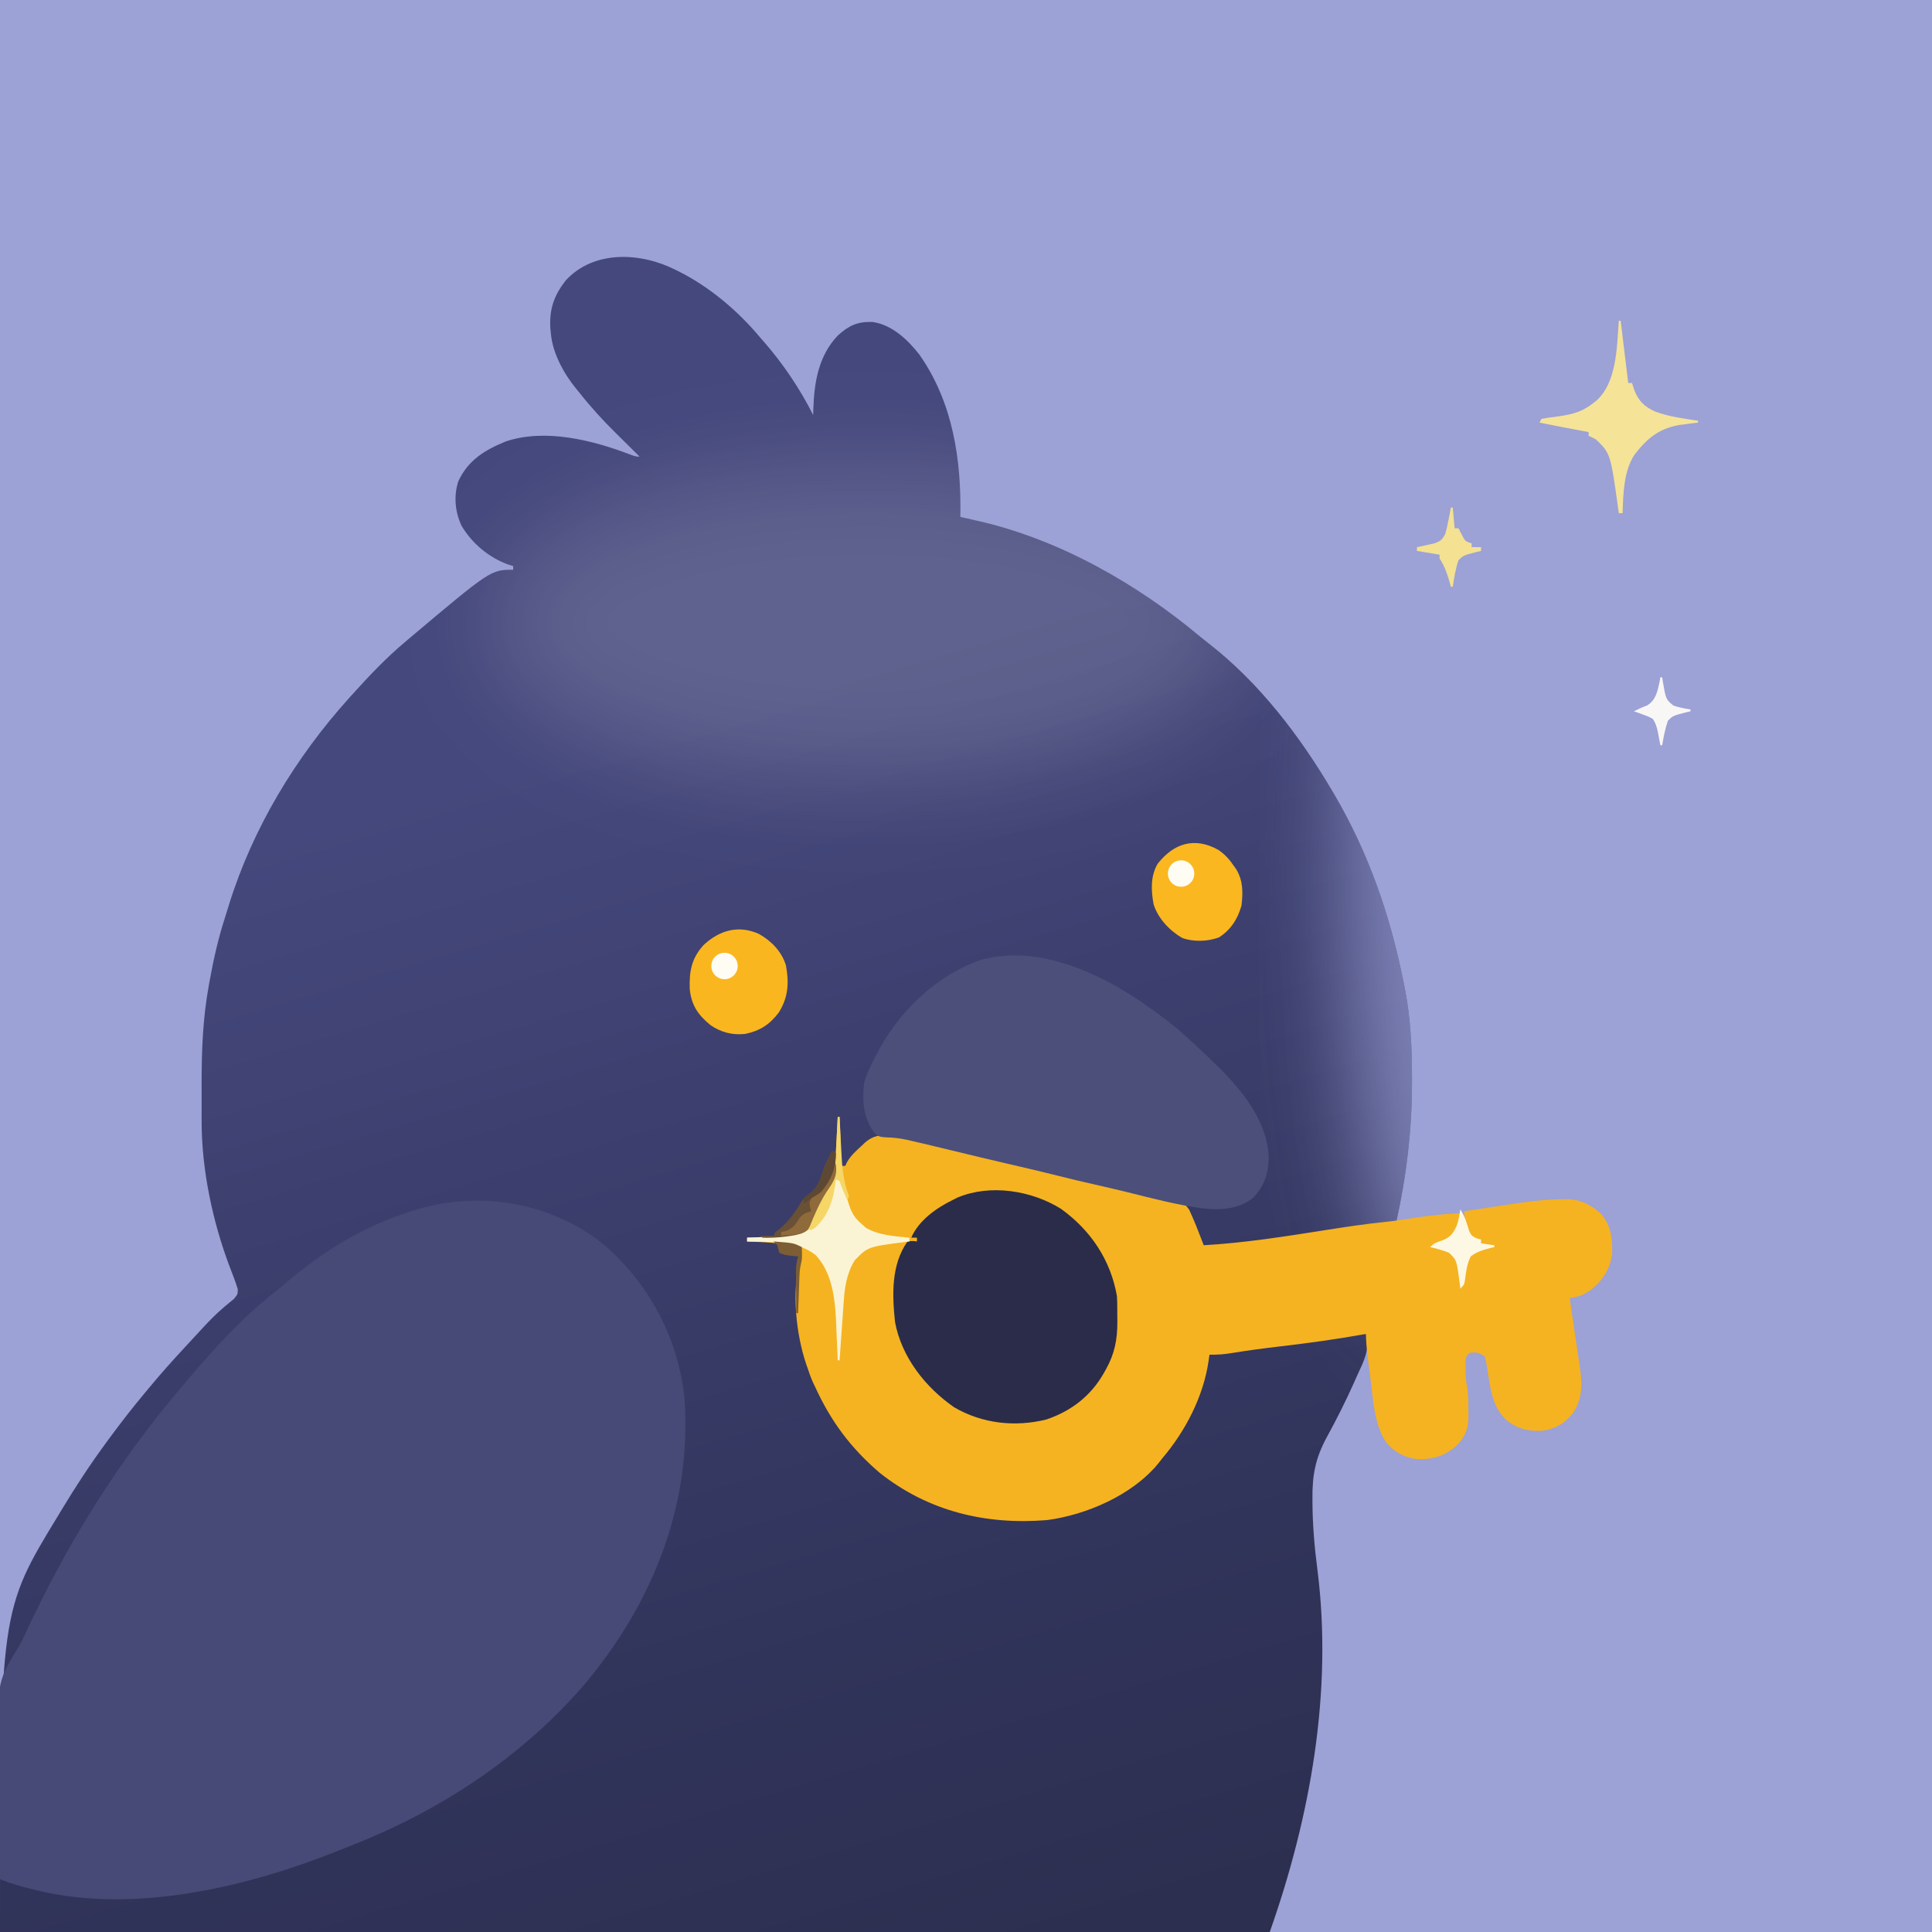
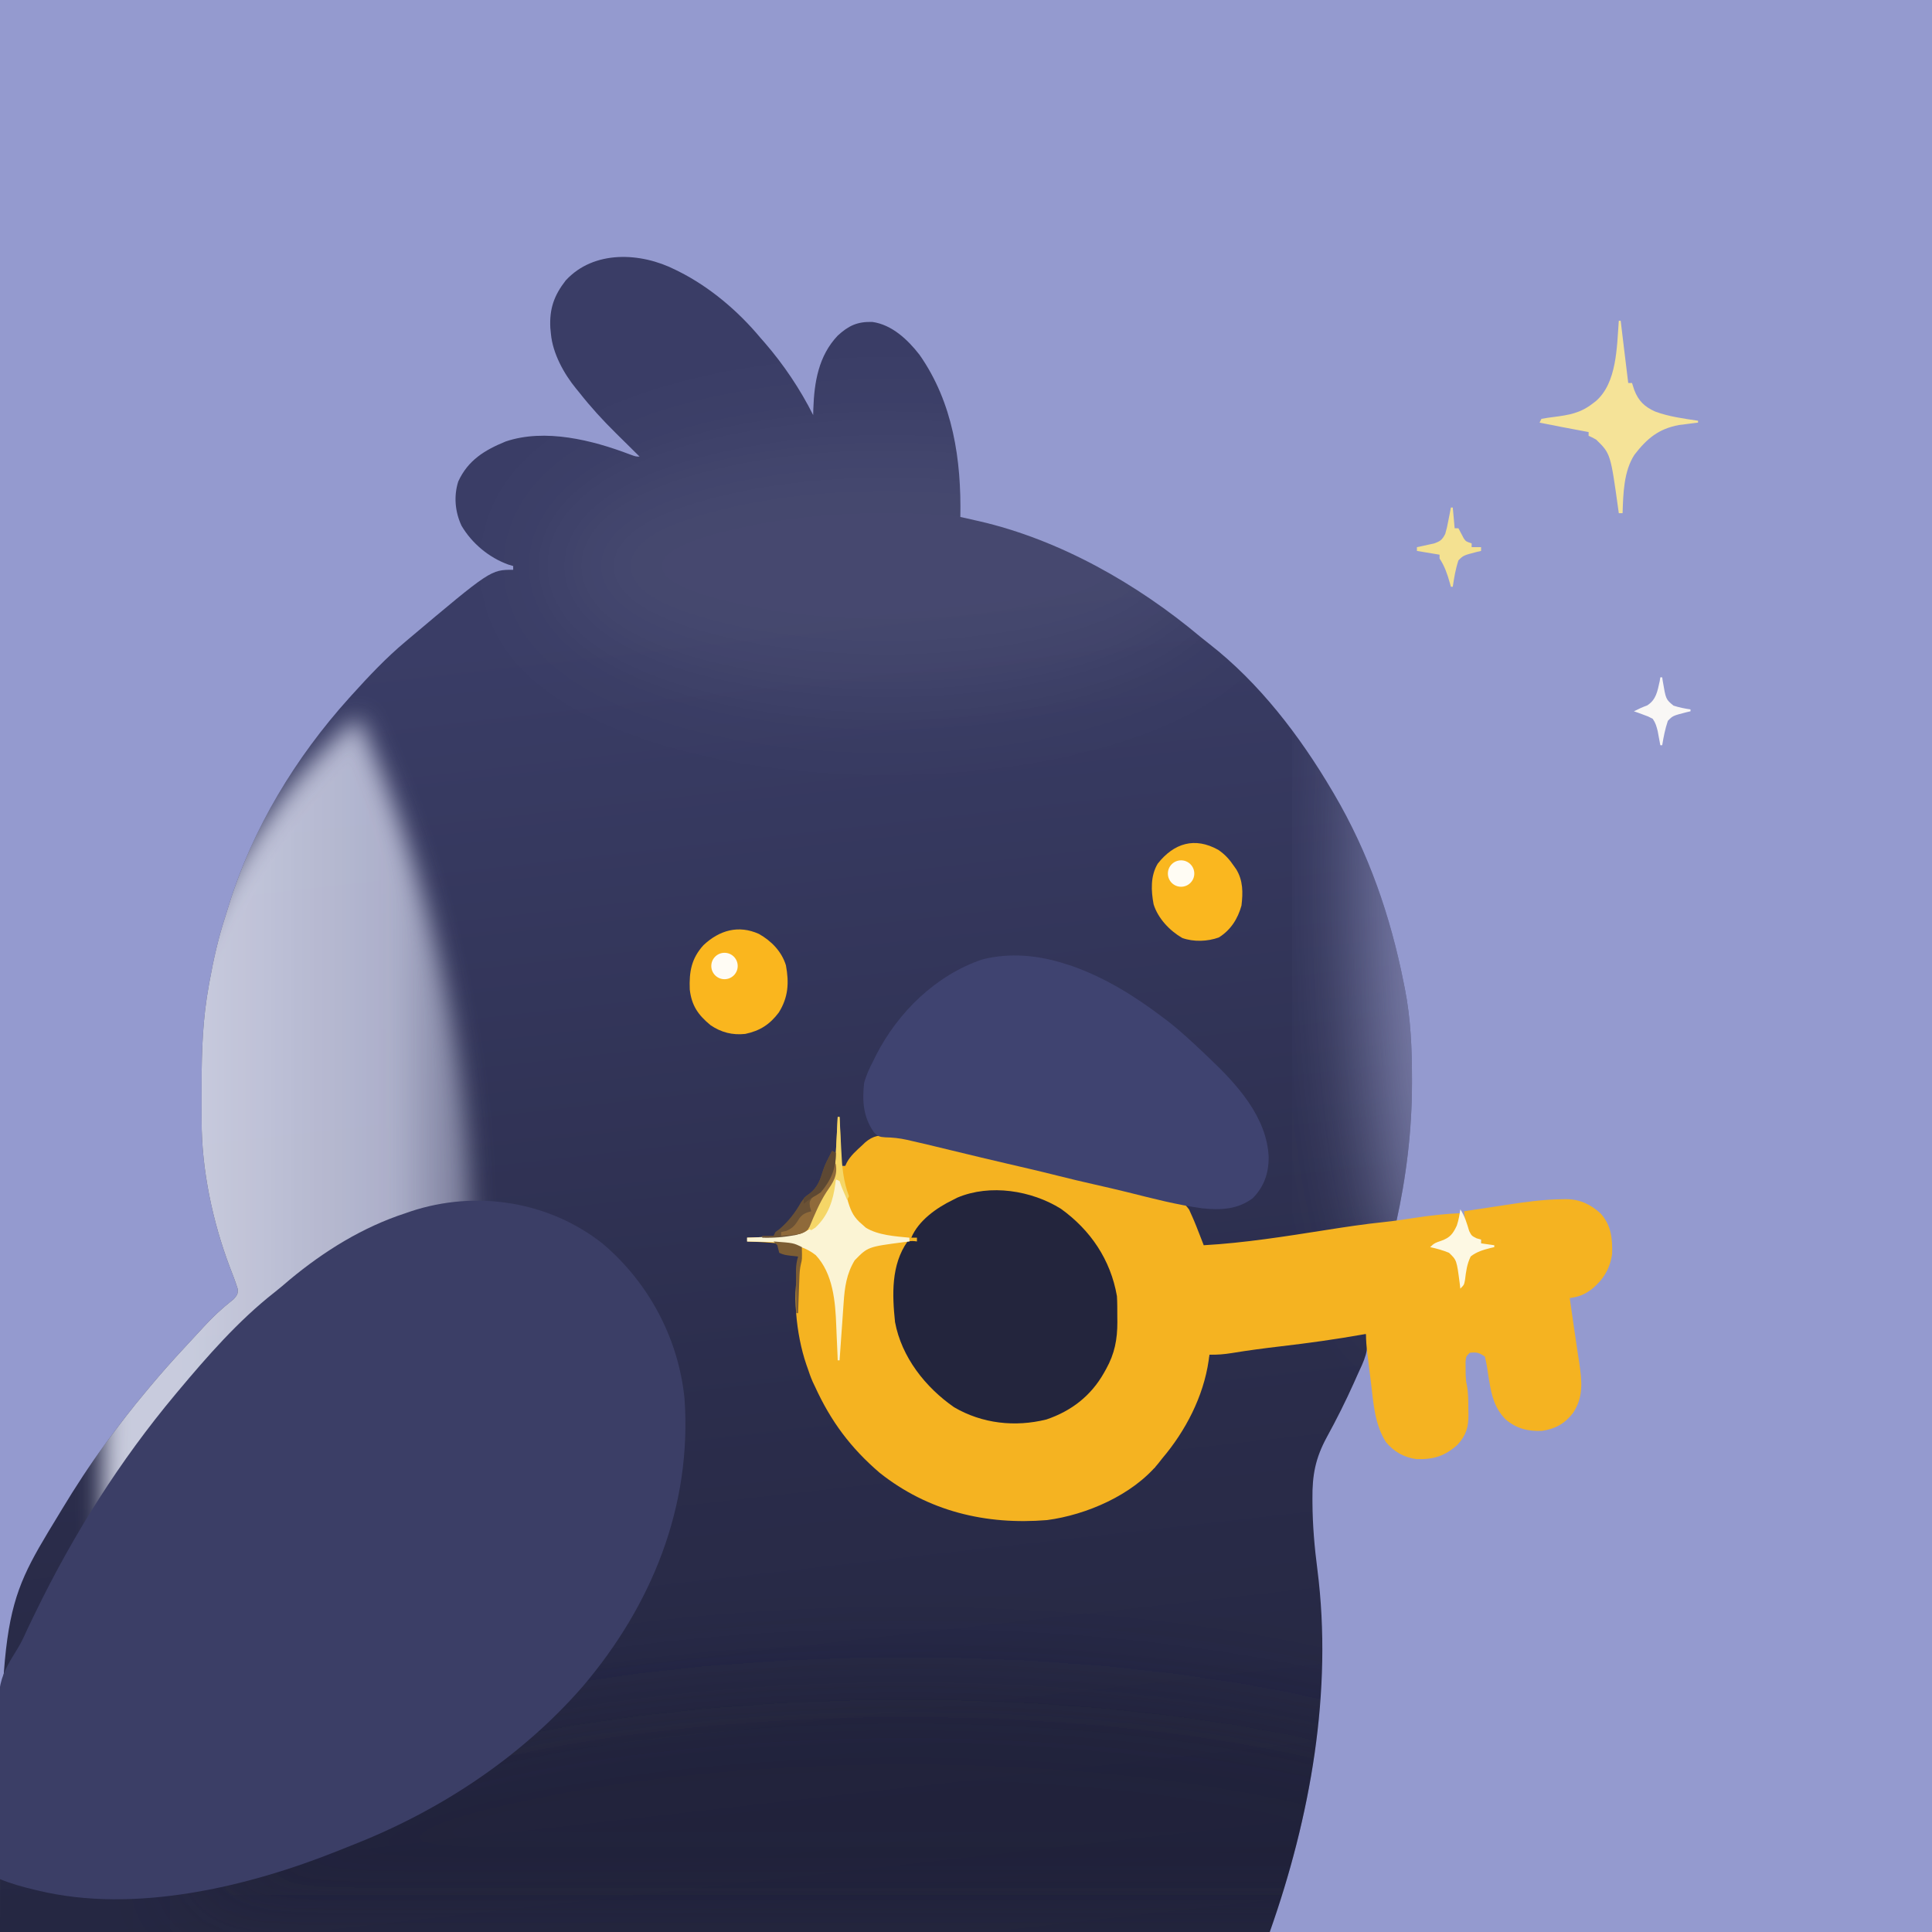
<svg xmlns="http://www.w3.org/2000/svg" version="1.1" viewBox="0 0 1024 1024" width="1024" height="1024">
  <defs>
-     <linearGradient id="bodyG" gradientUnits="userSpaceOnUse" x1="300" y1="150" x2="560" y2="1024">
-       <stop offset="0" stop-color="#45487C" />
-       <stop offset=".5" stop-color="#32355C" />
-       <stop offset="1" stop-color="#272944" />
+     <linearGradient id="bodyG" gradientUnits="userSpaceOnUse" x1="420" y1="140" x2="520" y2="1024">
+       <stop offset="0" stop-color="#3A3D66" />
+       <stop offset=".5" stop-color="#2A2C4A" />
+       <stop offset="1" stop-color="#1F2138" />
+     </linearGradient>
+     <linearGradient id="napeG" gradientUnits="userSpaceOnUse" x1="100" y1="0" x2="300" y2="0">
+       <stop offset="0" stop-color="#D9DCEC" />
+       <stop offset=".55" stop-color="#B9BCD6" />
+       <stop offset="1" stop-color="#B9BCD6" stop-opacity="0" />
    </linearGradient>
    <clipPath id="bodyClip">
      <path d="M0 0 C0.3 0.15 0.3 0.15 1.81 0.89 C18.26 9.16 33.27 21.91 45 36 C45.74 36.84 46.47 37.67 47.23 38.54 C57.33 50.21 66.07 63.19 73 77 C73.03 75.92 73.05 74.85 73.08 73.74 C73.57 59.55 75.83 45.63 85.99 34.9 C91.78 29.59 96.41 27.42 104.32 27.63 C114.73 29.06 123.16 37.05 129.35 45.03 C147.14 70.4 151.57 100.78 151 131 C151.54 131.12 151.54 131.12 154.3 131.73 C155.78 132.07 157.27 132.41 158.75 132.75 C159.46 132.91 160.17 133.06 160.9 133.23 C203.75 143.08 244.85 166.53 278.3 194.59 C279.77 195.81 281.26 196.98 282.77 198.15 C309.43 218.87 330.95 247.08 348 276 C348.35 276.6 348.71 277.19 349.07 277.81 C367.48 309.18 378.93 342.44 386 378 C386.22 379.07 386.43 380.14 386.65 381.24 C389.71 396.98 390.37 412.45 390.38 428.44 C390.38 428.9 390.38 428.9 390.38 431.21 C390.37 456.17 387.37 480.65 382 505 C381.09 505.11 380.19 505.22 379.25 505.34 C375.83 505.75 372.41 506.18 368.99 506.6 C367.52 506.78 366.05 506.96 364.58 507.14 C356.57 508.12 348.6 509.17 340.65 510.54 C327.89 512.74 315.01 514.29 302.17 515.91 C300.73 516.1 299.29 516.28 297.85 516.46 C295.82 516.72 293.79 516.98 291.75 517.23 C291.16 517.3 291.16 517.3 288.17 517.68 C285.42 517.96 282.77 518.06 280 518 C279.77 517.48 279.54 516.96 279.3 516.42 C272.23 500.46 272.23 500.46 270 496 C267.82 495.33 265.6 494.77 263.38 494.27 C262.7 494.11 262.01 493.95 261.31 493.79 C259.06 493.27 256.81 492.76 254.56 492.25 C253.01 491.89 251.46 491.54 249.9 491.18 C246 490.28 242.1 489.39 238.19 488.5 C232.75 487.26 227.31 486 221.88 484.75 C220.81 484.5 219.74 484.26 218.64 484.01 C211.91 482.46 205.22 480.82 198.53 479.12 C191.02 477.24 183.46 475.53 175.92 473.78 C166.85 471.68 157.8 469.51 148.75 467.31 C145.22 466.46 141.7 465.61 138.17 464.76 C136.17 464.28 134.17 463.8 132.17 463.31 C109.75 457.83 109.75 457.83 103.32 461.55 C98.18 465.47 94.12 470.06 90 475 C89.34 475 88.68 475 88 475 C87.67 471.7 87.34 468.4 87 465 C85.13 466.87 85.91 470.38 85.88 472.88 C85.59 479.63 83.94 483.7 79.91 489.23 C76.12 494.73 73.6 501.08 71.08 507.25 C69.3 510.12 66.94 510.73 63.8 511.63 C55.2 513.33 46.73 513.18 38 513 C38 513.66 38 514.32 38 515 C39.18 514.98 40.37 514.95 41.59 514.93 C58.88 514.69 58.88 514.69 66 517 C67 518 67 518 67.12 521.31 C67 525 67 525 66.51 526.81 C60.33 553.31 68.76 584.29 82.35 607.02 C87.66 615.52 93.94 622.92 101 630 C101.75 630.78 102.51 631.55 103.29 632.36 C124.54 652.95 155.28 662.9 184.42 662.45 C207.93 661.65 233.38 654.21 250.12 636.79 C252 635 252 635 254 635 C254.25 634.43 254.5 633.87 254.75 633.29 C256.2 630.63 257.98 628.69 260 626.44 C272.41 611.45 278.01 593.47 283 575 C288.51 574.18 294.02 573.36 299.53 572.55 C301.39 572.27 303.26 571.99 305.12 571.71 C315.37 570.18 325.61 568.76 335.92 567.67 C341.6 567.06 347.23 566.28 352.88 565.38 C354.54 565.11 356.2 564.85 357.87 564.59 C358.57 564.47 359.27 564.36 360 564.24 C362 564 362 564 366 564 C368.25 572.28 364.8 578.44 361.38 585.94 C360.78 587.27 360.19 588.6 359.61 589.92 C355.21 599.74 350.4 609.32 345.23 618.75 C339.21 629.85 337.49 638.8 337.62 651.44 C337.63 652.11 337.63 652.78 337.63 653.47 C337.7 665.38 338.71 677.09 340.25 688.91 C348.5 753.52 336.48 820.15 315 881 C92.91 881 -129.18 881 -358 881 C-358 710.84 -358 710.84 -327 660 C-326.45 659.08 -325.9 658.17 -325.33 657.23 C-318.04 645.12 -310.36 633.39 -302 622 C-301.75 621.65 -301.75 621.65 -300.46 619.89 C-294.2 611.4 -287.78 603.08 -281 595 C-280.13 593.95 -279.26 592.91 -278.39 591.86 C-272.62 584.96 -266.69 578.25 -260.56 571.68 C-258.83 569.82 -257.11 567.95 -255.39 566.08 C-254.12 564.7 -252.84 563.32 -251.56 561.94 C-250.93 561.26 -250.3 560.58 -249.65 559.87 C-246.66 556.68 -243.64 553.61 -240.34 550.75 C-240.06 550.5 -240.06 550.5 -238.63 549.26 C-237.1 547.96 -235.55 546.69 -234 545.43 C-232 543 -232 543 -231.98 540.23 C-233.24 536.23 -234.71 532.34 -236.25 528.44 C-245.33 504.48 -251.19 476.72 -251.13 451.1 C-251.13 450.06 -251.13 449.03 -251.14 447.96 C-251.14 445.77 -251.13 443.58 -251.13 441.4 C-251.13 438.1 -251.13 434.81 -251.14 431.52 C-251.15 413.8 -250.51 396.7 -247.31 379.25 C-247.18 378.52 -247.05 377.78 -246.91 377.02 C-244.85 365.56 -242.33 354.36 -238.73 343.26 C-238.01 341.03 -237.32 338.79 -236.64 336.54 C-224.03 295.93 -201.37 258.5 -173 227 C-172.5 226.44 -171.99 225.88 -171.48 225.31 C-162.49 215.36 -153.3 205.6 -143 197 C-142.48 196.56 -141.96 196.12 -141.42 195.66 C-97.91 159 -97.91 159 -86 159 C-86 158.34 -86 157.68 -86 157 C-86.87 156.74 -87.74 156.49 -88.63 156.22 C-98.86 152.51 -107.86 145.02 -113.38 135.66 C-116.82 128.27 -117.58 120.02 -115.12 112.2 C-109.93 100.89 -101.13 95.57 -90 91 C-69.13 83.95 -44.01 90.28 -24.21 97.83 C-21 99 -21 99 -19 99 C-19.65 98.36 -20.3 97.72 -20.97 97.06 C-23.43 94.64 -25.88 92.21 -28.33 89.78 C-29.38 88.74 -30.44 87.69 -31.49 86.66 C-38.49 79.77 -44.92 72.73 -51 65 C-51.57 64.31 -52.14 63.61 -52.72 62.9 C-59.18 55.01 -65.05 44.27 -66 34 C-66.1 32.93 -66.21 31.86 -66.32 30.76 C-66.83 20.69 -64.35 13.59 -58.17 5.65 C-43.24 -10.59 -18.36 -9.29 0 0 Z " transform="translate(358,143)" />
    </clipPath>
    <filter id="b24" x="-50%" y="-50%" width="200%" height="200%">
      <feGaussianBlur stdDeviation="24" />
    </filter>
-     <filter id="b12" x="-50%" y="-50%" width="200%" height="200%">
-       <feGaussianBlur stdDeviation="12" />
+     <filter id="b6" x="-50%" y="-50%" width="200%" height="200%">
+       <feGaussianBlur stdDeviation="6" />
    </filter>
-     <linearGradient id="napeG" gradientUnits="userSpaceOnUse" x1="90" y1="0" x2="330" y2="0">
-       <stop offset="0" stop-color="#C8CBE2" />
-       <stop offset="1" stop-color="#C8CBE2" stop-opacity="0" />
-     </linearGradient>
  </defs>
-   <path d="M0 0 C337.92 0 675.84 0 1024 0 C1024 337.92 1024 675.84 1024 1024 C686.08 1024 348.16 1024 0 1024 C0 686.08 0 348.16 0 0 Z " fill="#9CA1D6" transform="translate(0,0)" />
+   <path d="M0 0 C337.92 0 675.84 0 1024 0 C1024 337.92 1024 675.84 1024 1024 C686.08 1024 348.16 1024 0 1024 C0 686.08 0 348.16 0 0 Z " fill="#949ACF" transform="translate(0,0)" />
  <path d="M0 0 C0.3 0.15 0.3 0.15 1.81 0.89 C18.26 9.16 33.27 21.91 45 36 C45.74 36.84 46.47 37.67 47.23 38.54 C57.33 50.21 66.07 63.19 73 77 C73.03 75.92 73.05 74.85 73.08 73.74 C73.57 59.55 75.83 45.63 85.99 34.9 C91.78 29.59 96.41 27.42 104.32 27.63 C114.73 29.06 123.16 37.05 129.35 45.03 C147.14 70.4 151.57 100.78 151 131 C151.54 131.12 151.54 131.12 154.3 131.73 C155.78 132.07 157.27 132.41 158.75 132.75 C159.46 132.91 160.17 133.06 160.9 133.23 C203.75 143.08 244.85 166.53 278.3 194.59 C279.77 195.81 281.26 196.98 282.77 198.15 C309.43 218.87 330.95 247.08 348 276 C348.35 276.6 348.71 277.19 349.07 277.81 C367.48 309.18 378.93 342.44 386 378 C386.22 379.07 386.43 380.14 386.65 381.24 C389.71 396.98 390.37 412.45 390.38 428.44 C390.38 428.9 390.38 428.9 390.38 431.21 C390.37 456.17 387.37 480.65 382 505 C381.09 505.11 380.19 505.22 379.25 505.34 C375.83 505.75 372.41 506.18 368.99 506.6 C367.52 506.78 366.05 506.96 364.58 507.14 C356.57 508.12 348.6 509.17 340.65 510.54 C327.89 512.74 315.01 514.29 302.17 515.91 C300.73 516.1 299.29 516.28 297.85 516.46 C295.82 516.72 293.79 516.98 291.75 517.23 C291.16 517.3 291.16 517.3 288.17 517.68 C285.42 517.96 282.77 518.06 280 518 C279.77 517.48 279.54 516.96 279.3 516.42 C272.23 500.46 272.23 500.46 270 496 C267.82 495.33 265.6 494.77 263.38 494.27 C262.7 494.11 262.01 493.95 261.31 493.79 C259.06 493.27 256.81 492.76 254.56 492.25 C253.01 491.89 251.46 491.54 249.9 491.18 C246 490.28 242.1 489.39 238.19 488.5 C232.75 487.26 227.31 486 221.88 484.75 C220.81 484.5 219.74 484.26 218.64 484.01 C211.91 482.46 205.22 480.82 198.53 479.12 C191.02 477.24 183.46 475.53 175.92 473.78 C166.85 471.68 157.8 469.51 148.75 467.31 C145.22 466.46 141.7 465.61 138.17 464.76 C136.17 464.28 134.17 463.8 132.17 463.31 C109.75 457.83 109.75 457.83 103.32 461.55 C98.18 465.47 94.12 470.06 90 475 C89.34 475 88.68 475 88 475 C87.67 471.7 87.34 468.4 87 465 C85.13 466.87 85.91 470.38 85.88 472.88 C85.59 479.63 83.94 483.7 79.91 489.23 C76.12 494.73 73.6 501.08 71.08 507.25 C69.3 510.12 66.94 510.73 63.8 511.63 C55.2 513.33 46.73 513.18 38 513 C38 513.66 38 514.32 38 515 C39.18 514.98 40.37 514.95 41.59 514.93 C58.88 514.69 58.88 514.69 66 517 C67 518 67 518 67.12 521.31 C67 525 67 525 66.51 526.81 C60.33 553.31 68.76 584.29 82.35 607.02 C87.66 615.52 93.94 622.92 101 630 C101.75 630.78 102.51 631.55 103.29 632.36 C124.54 652.95 155.28 662.9 184.42 662.45 C207.93 661.65 233.38 654.21 250.12 636.79 C252 635 252 635 254 635 C254.25 634.43 254.5 633.87 254.75 633.29 C256.2 630.63 257.98 628.69 260 626.44 C272.41 611.45 278.01 593.47 283 575 C288.51 574.18 294.02 573.36 299.53 572.55 C301.39 572.27 303.26 571.99 305.12 571.71 C315.37 570.18 325.61 568.76 335.92 567.67 C341.6 567.06 347.23 566.28 352.88 565.38 C354.54 565.11 356.2 564.85 357.87 564.59 C358.57 564.47 359.27 564.36 360 564.24 C362 564 362 564 366 564 C368.25 572.28 364.8 578.44 361.38 585.94 C360.78 587.27 360.19 588.6 359.61 589.92 C355.21 599.74 350.4 609.32 345.23 618.75 C339.21 629.85 337.49 638.8 337.62 651.44 C337.63 652.11 337.63 652.78 337.63 653.47 C337.7 665.38 338.71 677.09 340.25 688.91 C348.5 753.52 336.48 820.15 315 881 C92.91 881 -129.18 881 -358 881 C-358 710.84 -358 710.84 -327 660 C-326.45 659.08 -325.9 658.17 -325.33 657.23 C-318.04 645.12 -310.36 633.39 -302 622 C-301.75 621.65 -301.75 621.65 -300.46 619.89 C-294.2 611.4 -287.78 603.08 -281 595 C-280.13 593.95 -279.26 592.91 -278.39 591.86 C-272.62 584.96 -266.69 578.25 -260.56 571.68 C-258.83 569.82 -257.11 567.95 -255.39 566.08 C-254.12 564.7 -252.84 563.32 -251.56 561.94 C-250.93 561.26 -250.3 560.58 -249.65 559.87 C-246.66 556.68 -243.64 553.61 -240.34 550.75 C-240.06 550.5 -240.06 550.5 -238.63 549.26 C-237.1 547.96 -235.55 546.69 -234 545.43 C-232 543 -232 543 -231.98 540.23 C-233.24 536.23 -234.71 532.34 -236.25 528.44 C-245.33 504.48 -251.19 476.72 -251.13 451.1 C-251.13 450.06 -251.13 449.03 -251.14 447.96 C-251.14 445.77 -251.13 443.58 -251.13 441.4 C-251.13 438.1 -251.13 434.81 -251.14 431.52 C-251.15 413.8 -250.51 396.7 -247.31 379.25 C-247.18 378.52 -247.05 377.78 -246.91 377.02 C-244.85 365.56 -242.33 354.36 -238.73 343.26 C-238.01 341.03 -237.32 338.79 -236.64 336.54 C-224.03 295.93 -201.37 258.5 -173 227 C-172.5 226.44 -171.99 225.88 -171.48 225.31 C-162.49 215.36 -153.3 205.6 -143 197 C-142.48 196.56 -141.96 196.12 -141.42 195.66 C-97.91 159 -97.91 159 -86 159 C-86 158.34 -86 157.68 -86 157 C-86.87 156.74 -87.74 156.49 -88.63 156.22 C-98.86 152.51 -107.86 145.02 -113.38 135.66 C-116.82 128.27 -117.58 120.02 -115.12 112.2 C-109.93 100.89 -101.13 95.57 -90 91 C-69.13 83.95 -44.01 90.28 -24.21 97.83 C-21 99 -21 99 -19 99 C-19.65 98.36 -20.3 97.72 -20.97 97.06 C-23.43 94.64 -25.88 92.21 -28.33 89.78 C-29.38 88.74 -30.44 87.69 -31.49 86.66 C-38.49 79.77 -44.92 72.73 -51 65 C-51.57 64.31 -52.14 63.61 -52.72 62.9 C-59.18 55.01 -65.05 44.27 -66 34 C-66.1 32.93 -66.21 31.86 -66.32 30.76 C-66.83 20.69 -64.35 13.59 -58.17 5.65 C-43.24 -10.59 -18.36 -9.29 0 0 Z " fill="url(#bodyG)" transform="translate(358,143)" />
  <g clip-path="url(#bodyClip)">
-     <ellipse cx="460" cy="330" rx="200" ry="85" fill="#FFFFFF" opacity=".14" filter="url(#b24)" />
-     <ellipse cx="760" cy="470" rx="46" ry="230" fill="#B6BBF6" opacity=".55" filter="url(#b24)" />
+     <path d="M60 900 C40 700 70 480 190 380 C230 470 250 560 250 660 C250 760 225 840 190 900 Z" fill="url(#napeG)" opacity=".9" filter="url(#b6)" />
+     <ellipse cx="470" cy="300" rx="180" ry="70" fill="#FFFFFF" opacity=".06" filter="url(#b24)" />
+     <ellipse cx="765" cy="470" rx="40" ry="220" fill="#C2C6FA" opacity=".55" filter="url(#b24)" />
+     <ellipse cx="480" cy="1010" rx="380" ry="120" fill="#15172B" opacity=".3" filter="url(#b24)" />
  </g>
-   <path d="M0 0 C24.26 20.68 39.95 50.1 43.13 82 C47.11 138.99 25.76 191.51 -10.89 234.56 C-43.69 272.21 -86.97 300.66 -133.43 318.74 C-135.78 319.66 -138.12 320.61 -140.46 321.56 C-188.27 340.72 -248.37 355.08 -299.69 342.62 C-300.39 342.46 -301.09 342.29 -301.82 342.12 C-307.92 340.66 -313.86 339 -319.69 336.62 C-319.94 324.02 -320.14 311.41 -320.26 298.81 C-320.31 292.95 -320.39 287.09 -320.52 281.24 C-321.54 232.49 -321.54 232.49 -310.06 213.89 C-308.04 210.56 -306.5 207.06 -304.9 203.51 C-303.82 201.25 -302.72 199 -301.62 196.75 C-301.33 196.15 -301.04 195.55 -300.74 194.93 C-280.65 153.63 -256.18 114.89 -226.69 79.62 C-226.25 79.1 -225.82 78.58 -225.37 78.04 C-209.89 59.55 -193.3 40.55 -174.27 25.65 C-171.46 23.45 -168.77 21.14 -166.06 18.81 C-147.74 3.62 -127.41 -8.99 -104.69 -16.38 C-104.26 -16.53 -104.26 -16.53 -102.08 -17.29 C-67.44 -28.78 -28.63 -22.81 0 0 Z " fill="#474A76" transform="translate(319.6875,659.375)" />
+   <path d="M0 0 C24.26 20.68 39.95 50.1 43.13 82 C47.11 138.99 25.76 191.51 -10.89 234.56 C-43.69 272.21 -86.97 300.66 -133.43 318.74 C-135.78 319.66 -138.12 320.61 -140.46 321.56 C-188.27 340.72 -248.37 355.08 -299.69 342.62 C-300.39 342.46 -301.09 342.29 -301.82 342.12 C-307.92 340.66 -313.86 339 -319.69 336.62 C-319.94 324.02 -320.14 311.41 -320.26 298.81 C-320.31 292.95 -320.39 287.09 -320.52 281.24 C-321.54 232.49 -321.54 232.49 -310.06 213.89 C-308.04 210.56 -306.5 207.06 -304.9 203.51 C-303.82 201.25 -302.72 199 -301.62 196.75 C-301.33 196.15 -301.04 195.55 -300.74 194.93 C-280.65 153.63 -256.18 114.89 -226.69 79.62 C-226.25 79.1 -225.82 78.58 -225.37 78.04 C-209.89 59.55 -193.3 40.55 -174.27 25.65 C-171.46 23.45 -168.77 21.14 -166.06 18.81 C-147.74 3.62 -127.41 -8.99 -104.69 -16.38 C-104.26 -16.53 -104.26 -16.53 -102.08 -17.29 C-67.44 -28.78 -28.63 -22.81 0 0 Z " fill="#3B3E66" transform="translate(319.6875,659.375)" />
  <path d="M0 0 C0.33 0 0.66 0 1 0 C1.33 8.58 1.66 17.16 2 26 C2.66 26 3.32 26 4 26 C4.26 25.41 4.53 24.82 4.8 24.21 C6.83 20.47 9.89 17.85 13 15 C13.54 14.48 14.08 13.97 14.63 13.44 C18.81 9.9 22.18 9.57 27.54 9.68 C34.98 10.37 42.19 12.31 49.44 14.06 C51.18 14.48 52.93 14.89 54.67 15.3 C65.91 17.96 77.12 20.76 88.31 23.61 C96.78 25.75 105.29 27.57 113.85 29.3 C120.19 30.59 126.41 32.1 132.65 33.84 C138.84 35.52 145.08 36.99 151.31 38.5 C152.57 38.81 153.83 39.12 155.13 39.43 C160.65 40.77 166.15 42.07 171.73 43.09 C172.56 43.25 173.39 43.41 174.25 43.57 C175.74 43.85 177.23 44.1 178.72 44.32 C182.66 45.06 183.89 45.84 186.26 49.13 C186.87 50.4 187.45 51.7 188 53 C188.28 53.65 188.57 54.3 188.86 54.98 C189.7 56.95 190.48 58.94 191.25 60.94 C191.52 61.62 191.79 62.31 192.06 63.01 C192.71 64.67 193.36 66.34 194 68 C215.58 66.78 237.12 63.34 258.46 59.99 C268.79 58.37 279.1 56.78 289.51 55.72 C295.12 55.14 300.68 54.31 306.25 53.44 C314.16 52.2 321.99 51.38 330 51 C329.09 56.01 327.67 60.58 324.75 64.81 C322.06 66.64 319.13 67.23 316 68 C316.6 68.22 317.21 68.44 317.83 68.66 C323.26 70.82 326.48 72.46 329 78 C329.87 81.64 330.5 85.29 331 89 C331.09 88.2 331.17 87.41 331.26 86.59 C332.16 79.85 332.84 75.58 338 71 C341.31 69.12 341.31 69.12 344 68 C343.01 67.67 342.02 67.34 341 67 C341 66.34 341 65.68 341 65 C340.62 64.97 340.62 64.97 338.69 64.81 C336 64 336 64 334.25 62 C333.09 59.21 332.71 57.27 332.42 54.31 C332.38 53.91 332.38 53.91 332.17 51.86 C332.12 51.25 332.06 50.63 332 50 C337.65 49.13 343.3 48.27 348.96 47.44 C350.87 47.15 352.78 46.86 354.7 46.56 C364.43 45.06 374.08 43.73 383.95 43.62 C384.3 43.62 384.3 43.62 386.11 43.58 C393.39 43.65 399.11 46.32 404.42 51.23 C409.97 57.46 410.7 64.42 410.45 72.55 C409.46 80.12 405.86 86.14 400 91 C395.92 94.13 393.04 95.3 388 96 C388.3 98.13 388.61 100.27 388.91 102.4 C389.18 104.28 389.45 106.16 389.72 108.03 C390.41 112.93 391.12 117.83 391.87 122.72 C392 123.64 392.14 124.55 392.28 125.5 C392.55 127.24 392.81 128.98 393.09 130.72 C394.5 140.22 395.3 148.5 389.78 156.84 C385.47 162.5 380.34 165.39 373.29 166.38 C365.79 166.7 359.78 165.19 353.99 160.3 C348.12 154.23 346.61 147.78 345.27 139.65 C345.14 138.89 345.01 138.12 344.88 137.33 C344.63 135.79 344.39 134.25 344.18 132.71 C343.88 130.79 343.45 128.89 343 127 C339.78 124.85 338.73 124.62 335 125 C333 127 333 127 332.77 129.86 C332.78 131 332.8 132.14 332.81 133.31 C332.82 134.44 332.83 135.57 332.83 136.74 C333 140 333 140 333.5 142.3 C334.28 146.5 334.23 150.68 334.25 154.94 C334.26 155.38 334.26 155.38 334.31 157.61 C334.35 164.34 333.2 168.57 328.56 173.69 C321.83 179.76 315.9 181.58 306.84 181.37 C300.2 180.5 294.82 177.48 290.56 172.31 C284.57 162.89 283.95 151.63 282.64 140.8 C282.31 138.11 281.97 135.42 281.63 132.73 C281.42 131.01 281.2 129.29 280.99 127.57 C280.89 126.77 280.79 125.97 280.69 125.14 C280.27 121.72 280 118.45 280 115 C279.45 115.1 278.89 115.2 278.32 115.3 C263.92 117.88 249.51 119.86 234.99 121.56 C226.28 122.58 217.61 123.71 208.96 125.14 C204.93 125.79 201.08 126.13 197 126 C196.94 126.5 196.94 126.5 196.62 129.05 C193.86 148.18 184.37 166.43 172 181 C171.31 181.87 170.63 182.75 169.92 183.65 C156.27 200.38 131.85 210.93 110.94 213.68 C78.5 216.34 47.97 209.03 22.25 188.62 C6.86 175.42 -3.6 161.36 -12 143 C-12.4 142.16 -12.8 141.33 -13.21 140.47 C-14.29 138.01 -15.16 135.55 -16 133 C-16.21 132.39 -16.43 131.79 -16.65 131.17 C-22.09 115.19 -24.47 92.55 -20 76 C-19.96 73.67 -19.96 71.33 -20 69 C-29.28 66.75 -38.5 66.39 -48 66 C-48 65.34 -48 64.68 -48 64 C-46.92 63.96 -45.85 63.93 -44.74 63.89 C-24.02 63.01 -24.02 63.01 -16 59 C-15.19 57.24 -14.45 55.44 -13.75 53.62 C-7.93 39.21 -7.93 39.21 -3.46 34.31 C-1.48 31.18 -1.42 28.22 -1.27 24.61 C-1.23 23.9 -1.19 23.2 -1.15 22.47 C-1.02 20.23 -0.92 17.99 -0.81 15.75 C-0.73 14.23 -0.65 12.7 -0.56 11.18 C-0.36 7.45 -0.18 3.73 0 0 Z " fill="#F5B321" transform="translate(444,592)" />
-   <path d="M0 0 C1.04 0.33 2.07 0.65 3.14 0.99 C20.53 7.09 36.4 16.91 51 28 C51.93 28.7 52.86 29.39 53.82 30.11 C60.94 35.63 67.48 41.8 74 48 C74.29 48.27 74.29 48.27 75.77 49.67 C90.59 63.69 106.63 81.14 107.44 102.56 C107.35 111.03 105.02 117.85 99.05 124.01 C91.09 130.09 81.69 130.5 72.07 129.41 C58.73 127.6 45.71 124.17 32.67 120.91 C26.86 119.47 21.02 118.14 15.19 116.81 C8.53 115.29 1.87 113.75 -4.75 112.06 C-13.5 109.84 -22.29 107.82 -31.08 105.78 C-40.15 103.68 -49.2 101.51 -58.25 99.31 C-74.74 95.32 -74.74 95.32 -82.19 93.62 C-82.9 93.46 -83.61 93.29 -84.35 93.12 C-88.2 92.27 -91.81 91.88 -95.75 91.81 C-98.84 91.61 -99.7 91.31 -101.89 89.05 C-107.48 80.92 -108.06 72.6 -107 63 C-105.83 58.69 -104.08 54.94 -102 51 C-101.55 50.09 -101.11 49.18 -100.65 48.24 C-89.01 25.46 -68.94 5.86 -44.5 -2.44 C-29.68 -6.25 -14.39 -4.71 0 0 Z " fill="#4B4F7A" transform="translate(565,511)" />
-   <path d="M0 0 C15.74 11.32 26.35 27.06 29.69 46.31 C29.9 49.89 29.87 53.48 29.88 57.06 C29.89 58.01 29.9 58.97 29.91 59.95 C29.93 69.24 28.48 76.8 23.94 84.94 C23.58 85.59 23.22 86.24 22.84 86.91 C15.98 99.07 5.61 107.16 -7.68 111.66 C-24.32 115.8 -41.73 113.88 -56.59 105.2 C-71.84 94.63 -84.45 78.63 -87.92 60.07 C-89.44 45.59 -90.07 29.75 -81.31 17.31 C-78.62 17 -78.62 17 -76.31 17.31 C-76.31 16.65 -76.31 15.99 -76.31 15.31 C-77.3 15.31 -78.29 15.31 -79.31 15.31 C-75.45 6.2 -65.95 -0.5 -57.31 -4.69 C-56.5 -5.1 -55.69 -5.51 -54.86 -5.94 C-37.45 -13.27 -15.58 -9.71 0 0 Z " fill="#2A2C49" transform="translate(562.3125,640.6875)" />
+   <path d="M0 0 C1.04 0.33 2.07 0.65 3.14 0.99 C20.53 7.09 36.4 16.91 51 28 C51.93 28.7 52.86 29.39 53.82 30.11 C60.94 35.63 67.48 41.8 74 48 C74.29 48.27 74.29 48.27 75.77 49.67 C90.59 63.69 106.63 81.14 107.44 102.56 C107.35 111.03 105.02 117.85 99.05 124.01 C91.09 130.09 81.69 130.5 72.07 129.41 C58.73 127.6 45.71 124.17 32.67 120.91 C26.86 119.47 21.02 118.14 15.19 116.81 C8.53 115.29 1.87 113.75 -4.75 112.06 C-13.5 109.84 -22.29 107.82 -31.08 105.78 C-40.15 103.68 -49.2 101.51 -58.25 99.31 C-74.74 95.32 -74.74 95.32 -82.19 93.62 C-82.9 93.46 -83.61 93.29 -84.35 93.12 C-88.2 92.27 -91.81 91.88 -95.75 91.81 C-98.84 91.61 -99.7 91.31 -101.89 89.05 C-107.48 80.92 -108.06 72.6 -107 63 C-105.83 58.69 -104.08 54.94 -102 51 C-101.55 50.09 -101.11 49.18 -100.65 48.24 C-89.01 25.46 -68.94 5.86 -44.5 -2.44 C-29.68 -6.25 -14.39 -4.71 0 0 Z " fill="#3F4370" transform="translate(565,511)" />
+   <path d="M0 0 C15.74 11.32 26.35 27.06 29.69 46.31 C29.9 49.89 29.87 53.48 29.88 57.06 C29.89 58.01 29.9 58.97 29.91 59.95 C29.93 69.24 28.48 76.8 23.94 84.94 C23.58 85.59 23.22 86.24 22.84 86.91 C15.98 99.07 5.61 107.16 -7.68 111.66 C-24.32 115.8 -41.73 113.88 -56.59 105.2 C-71.84 94.63 -84.45 78.63 -87.92 60.07 C-89.44 45.59 -90.07 29.75 -81.31 17.31 C-78.62 17 -78.62 17 -76.31 17.31 C-76.31 16.65 -76.31 15.99 -76.31 15.31 C-77.3 15.31 -78.29 15.31 -79.31 15.31 C-75.45 6.2 -65.95 -0.5 -57.31 -4.69 C-56.5 -5.1 -55.69 -5.51 -54.86 -5.94 C-37.45 -13.27 -15.58 -9.71 0 0 Z " fill="#23253D" transform="translate(562.3125,640.6875)" />
  <path d="M0 0 C6.58 3.71 12.03 9.28 14.3 16.61 C16.03 25.85 15.58 33.61 10.52 41.66 C5.72 48.02 0.57 51.33 -7.25 53 C-14.08 53.73 -20.03 52.2 -25.68 48.34 C-32.26 42.91 -35.68 37.96 -36.66 29.45 C-37.03 20.03 -35.8 13.02 -29.38 5.94 C-20.93 -1.97 -10.86 -4.89 0 0 Z " fill="#FAB61E" transform="translate(402.25,495)" />
  <path d="M0 0 C3.49 2.39 5.91 5.05 8.26 8.55 C8.67 9.13 9.08 9.71 9.51 10.32 C13.15 16.32 13.09 22.72 12.26 29.55 C10.29 36.61 6.52 42.51 0.26 46.42 C-5.73 48.6 -13.11 48.84 -19.11 46.7 C-25.82 42.83 -31.95 36.34 -34.3 28.88 C-35.67 21.62 -36.02 13.84 -32.14 7.33 C-23.52 -3.63 -12.47 -6.96 0 0 Z " fill="#FAB71F" transform="translate(645.7422,450.4531)" />
  <path d="M0 0 C0.33 0 0.66 0 1 0 C1.09 0.72 1.17 1.43 1.26 2.17 C1.65 5.45 2.04 8.72 2.44 12 C2.57 13.13 2.71 14.25 2.85 15.41 C3.55 21.28 4.26 27.14 5 33 C5.66 33 6.32 33 7 33 C7.2 33.61 7.2 33.61 8.19 36.69 C10.41 42.48 13.61 45.58 19.25 48.12 C26.55 50.85 34.33 51.83 42 53 C42 53.33 42 53.66 42 54 C41.08 54.11 40.16 54.22 39.22 54.33 C38.61 54.41 38.61 54.41 35.5 54.81 C34.29 54.96 33.09 55.11 31.84 55.27 C21.07 57.32 14.98 62.37 8.33 70.97 C2.55 79.76 2.35 91.85 2 102 C1.34 102 0.68 102 0 102 C-0.08 101.45 -0.15 100.9 -0.23 100.34 C-4.38 70.43 -4.38 70.43 -12 63 C-14.19 61.79 -14.19 61.79 -16 61 C-16 60.34 -16 59.68 -16 59 C-16.52 58.9 -16.52 58.9 -19.15 58.41 C-26.78 56.99 -34.4 55.55 -42 54 C-41.67 53.34 -41.34 52.68 -41 52 C-38.81 51.58 -36.59 51.26 -34.38 51 C-26.44 49.95 -20.49 49.01 -14 44 C-13.7 43.78 -13.7 43.78 -12.21 42.64 C-0.95 32.96 -1.05 13.81 0 0 Z " fill="#F5E398" transform="translate(858,170)" />
  <path d="M0 0 C0.99 0.33 1.98 0.66 3 1 C3.81 2.69 3.81 2.69 4.43 4.86 C4.67 5.65 4.91 6.43 5.15 7.24 C5.63 8.9 6.1 10.55 6.57 12.21 C8.15 17.37 9.72 20.46 14 24 C14.63 24.56 15.27 25.13 15.92 25.71 C22.36 29.7 31.56 30.27 39 31 C39 31.66 39 32.32 39 33 C38.09 33.11 37.19 33.22 36.25 33.33 C16.99 35.84 16.99 35.84 10 43 C5.7 50.07 4.68 57.35 4.15 65.43 C4.08 66.31 4.02 67.19 3.96 68.09 C3.75 70.87 3.56 73.66 3.38 76.44 C3.24 78.33 3.1 80.23 2.97 82.12 C2.64 86.75 2.32 91.37 2 96 C1.67 96 1.34 96 1 96 C0.97 95.05 0.93 94.1 0.9 93.12 C0.76 89.51 0.59 85.9 0.42 82.3 C0.35 80.75 0.29 79.2 0.23 77.66 C-0.23 64.97 -1.47 50.04 -10.62 40.27 C-20.62 32.25 -34.75 33.52 -47 33 C-47 32.34 -47 31.68 -47 31 C-45.92 30.96 -44.85 30.93 -43.74 30.89 C-17.78 29.79 -17.78 29.79 -9.44 22.88 C-3.7 16.11 -1.88 8.55 0 0 Z " fill="#FBF4D4" transform="translate(443,625)" />
  <path d="M0 0 C0.66 0.33 1.32 0.66 2 1 C2.88 9.76 2.12 15.01 -3.05 22.16 C-6.85 27.69 -9.39 34.05 -11.92 40.25 C-13.76 43.23 -16.2 43.8 -19.48 44.63 C-25.43 45.71 -30.96 46.2 -37 46 C-37 45.67 -37 45.34 -37 45 C-35.02 45 -33.04 45 -31 45 C-30.67 44.34 -30.34 43.68 -30 43 C-29.3 42.48 -28.6 41.97 -27.88 41.44 C-23.23 37.5 -19.47 32.63 -16.5 27.31 C-14.98 24.98 -13.76 24.02 -11.56 22.38 C-7.54 19.11 -6.33 15.44 -4.82 10.59 C-4.07 8.22 -3.17 6.18 -2 4 C-1.63 3.26 -1.26 2.51 -0.88 1.75 C-0.59 1.17 -0.3 0.6 0 0 Z " fill="#6A5135" transform="translate(441,610)" />
  <path d="M0 0 C0.33 0 0.66 0 1 0 C1.33 3.63 1.66 7.26 2 11 C2.66 11 3.32 11 4 11 C4.94 12.79 5.89 14.58 6.83 16.37 C8 18 8 18 11 19 C11 19.66 11 20.32 11 21 C12.65 21 14.3 21 16 21 C16 21.66 16 22.32 16 23 C15.31 23.16 14.63 23.32 13.92 23.48 C6.63 25.37 6.63 25.37 4 28 C2.48 32.57 1.71 37.24 1 42 C0.67 42 0.34 42 0 42 C-0.18 41.34 -0.36 40.67 -0.55 39.99 C-1.91 35.22 -3.26 31.17 -6 27 C-6 26.34 -6 25.68 -6 25 C-7.98 24.67 -7.98 24.67 -18 23 C-18 22.34 -18 21.68 -18 21 C-17.17 20.83 -16.34 20.66 -15.48 20.48 C-14.94 20.36 -14.94 20.36 -12.19 19.75 C-11.11 19.52 -10.03 19.29 -8.92 19.05 C-5.54 17.83 -4.64 17.16 -3 14 C-2.05 10.55 -2.05 10.55 -1.31 6.75 C-1.06 5.49 -0.81 4.22 -0.55 2.92 C-0.37 1.96 -0.19 0.99 0 0 Z " fill="#F4E191" transform="translate(769,269)" />
  <path d="M0 0 C2.44 3.66 3.44 7.32 4.71 11.5 C6 14 6 14 8.64 15.34 C9.42 15.56 10.2 15.78 11 16 C11 16.66 11 17.32 11 18 C13.31 18.33 15.62 18.66 18 19 C18 19.33 18 19.66 18 20 C17.32 20.16 16.65 20.32 15.95 20.48 C11.99 21.52 8.76 22.41 5.5 24.94 C3.52 28.98 3.03 32.91 2.49 37.36 C2 40 2 40 0 42 C-0.1 41.13 -0.2 40.26 -0.3 39.37 C-1.92 26.88 -1.92 26.88 -6 23 C-9.27 21.66 -12.55 20.75 -16 20 C-13.89 17.89 -12.83 17.5 -10.06 16.62 C-5.45 14.96 -3.96 13.02 -1.88 8.62 C-0.92 5.76 -0.42 2.98 0 0 Z " fill="#FDF8E3" transform="translate(774,641)" />
  <path d="M0 0 C0.33 0 0.66 0 1 0 C1.05 0.33 1.05 0.33 1.3 2.01 C2.93 11.66 2.93 11.66 7 15 C9.97 15.97 12.91 16.56 16 17 C16 17.33 16 17.66 16 18 C15.66 18.08 15.66 18.08 13.92 18.48 C6.61 20.37 6.61 20.37 4 23.06 C2.56 27.3 1.73 31.59 1 36 C0.67 36 0.34 36 0 36 C-0.06 35.66 -0.06 35.66 -0.37 33.95 C-0.45 33.51 -0.45 33.51 -0.88 31.25 C-1.04 30.37 -1.2 29.49 -1.37 28.58 C-2 26.02 -2.5 24.17 -4 22 C-6.38 20.73 -6.38 20.73 -9.12 19.75 C-9.58 19.58 -9.58 19.58 -11.88 18.73 C-12.58 18.49 -13.28 18.25 -14 18 C-11.66 16.8 -9.42 15.79 -6.94 14.88 C-2.14 11.81 -1.53 7.33 -0.31 2 C-0.26 1.67 -0.26 1.67 0 0 Z " fill="#F9F7F5" transform="translate(880,359)" />
  <path d="M0 0 C0.33 0 0.66 0 1 0 C1.02 0.48 1.02 0.48 1.14 2.89 C1.31 6.46 1.5 10.03 1.69 13.6 C1.77 15.14 1.85 16.68 1.92 18.22 C2.31 26.61 2.97 34.08 6 42 C5.67 42.66 5.34 43.32 5 44 C2.12 37.38 2.12 37.38 1 34 C0.34 33.67 -0.32 33.34 -1 33 C-1.07 33.74 -1.15 34.48 -1.23 35.24 C-2.41 44.36 -5.02 52.28 -11.88 58.69 C-12.58 59.12 -13.28 59.55 -14 60 C-14.66 59.67 -15.32 59.34 -16 59 C-8.39 39.7 -8.39 39.7 -3.46 34.31 C-1.48 31.18 -1.42 28.22 -1.27 24.61 C-1.23 23.9 -1.19 23.2 -1.15 22.47 C-1.02 20.23 -0.92 17.99 -0.81 15.75 C-0.73 14.23 -0.65 12.7 -0.56 11.18 C-0.36 7.45 -0.18 3.73 0 0 Z " fill="#F5D667" transform="translate(444,592)" />
  <path d="M0 0 C0.33 0 0.66 0 1 0 C2 6.45 -0.47 9.7 -4.05 14.95 C-7.7 20.67 -10.36 26.98 -12.92 33.25 C-14.33 35.54 -15.48 36.1 -18 37 C-20.58 37.41 -20.58 37.41 -23.25 37.62 C-24.14 37.7 -25.03 37.77 -25.95 37.85 C-26.63 37.9 -27.3 37.95 -28 38 C-28 37.34 -28 36.68 -28 36 C-27.11 35.81 -26.23 35.63 -25.31 35.44 C-21.39 33.74 -20.46 32.1 -18.23 28.62 C-16.53 26.38 -14.69 25.69 -12 25 C-12.23 24.25 -12.46 23.51 -12.7 22.74 C-13 20 -13 20 -11.74 18.04 C-11.13 17.43 -10.51 16.82 -9.88 16.19 C-5.38 11.43 -1.36 6.53 0 0 Z " fill="#8F6A3A" transform="translate(442,617)" />
  <path d="M0 0 C10.56 0.78 10.56 0.78 15 3 C15.13 9.51 15.13 9.51 14.52 11.88 C13.88 14.49 13.78 16.96 13.68 19.64 C13.66 20.18 13.66 20.18 13.56 22.88 C13.52 23.99 13.48 25.11 13.44 26.25 C13.39 27.38 13.35 28.5 13.31 29.66 C13.2 32.44 13.1 35.22 13 38 C12.67 38 12.34 38 12 38 C11.97 33.75 11.95 29.5 11.94 25.25 C11.93 24.04 11.92 22.84 11.91 21.59 C11.91 20.43 11.91 19.27 11.9 18.08 C11.9 17.01 11.89 15.94 11.89 14.84 C11.98 12.38 12.28 10.35 13 8 C11.72 7.86 10.44 7.71 9.12 7.56 C6.74 7.29 5.16 7.08 3 6 C2.66 4.67 2.32 3.34 2 2 C1.34 1.34 0.68 0.68 0 0 Z " fill="#7C5D34" transform="translate(410,658)" />
  <path d="M0 0 C0.66 0.33 1.32 0.66 2 1 C2.13 9.43 -0.56 15.57 -6 22 C-8.59 23.71 -8.59 23.71 -11 25 C-12.35 25.98 -13.68 26.98 -15 28 C-15 27.01 -15 26.02 -15 25 C-13.61 23.78 -13.61 23.78 -11.75 22.5 C-7.61 19.17 -6.37 15.57 -4.82 10.59 C-4.07 8.22 -3.17 6.18 -2 4 C-1.63 3.26 -1.26 2.51 -0.88 1.75 C-0.59 1.17 -0.3 0.6 0 0 Z " fill="#5D4833" transform="translate(441,610)" />
  <circle cx="384" cy="512" r="7" fill="#FFFFFF" opacity=".95" />
  <circle cx="626" cy="463" r="7" fill="#FFFFFF" opacity=".95" />
</svg>
